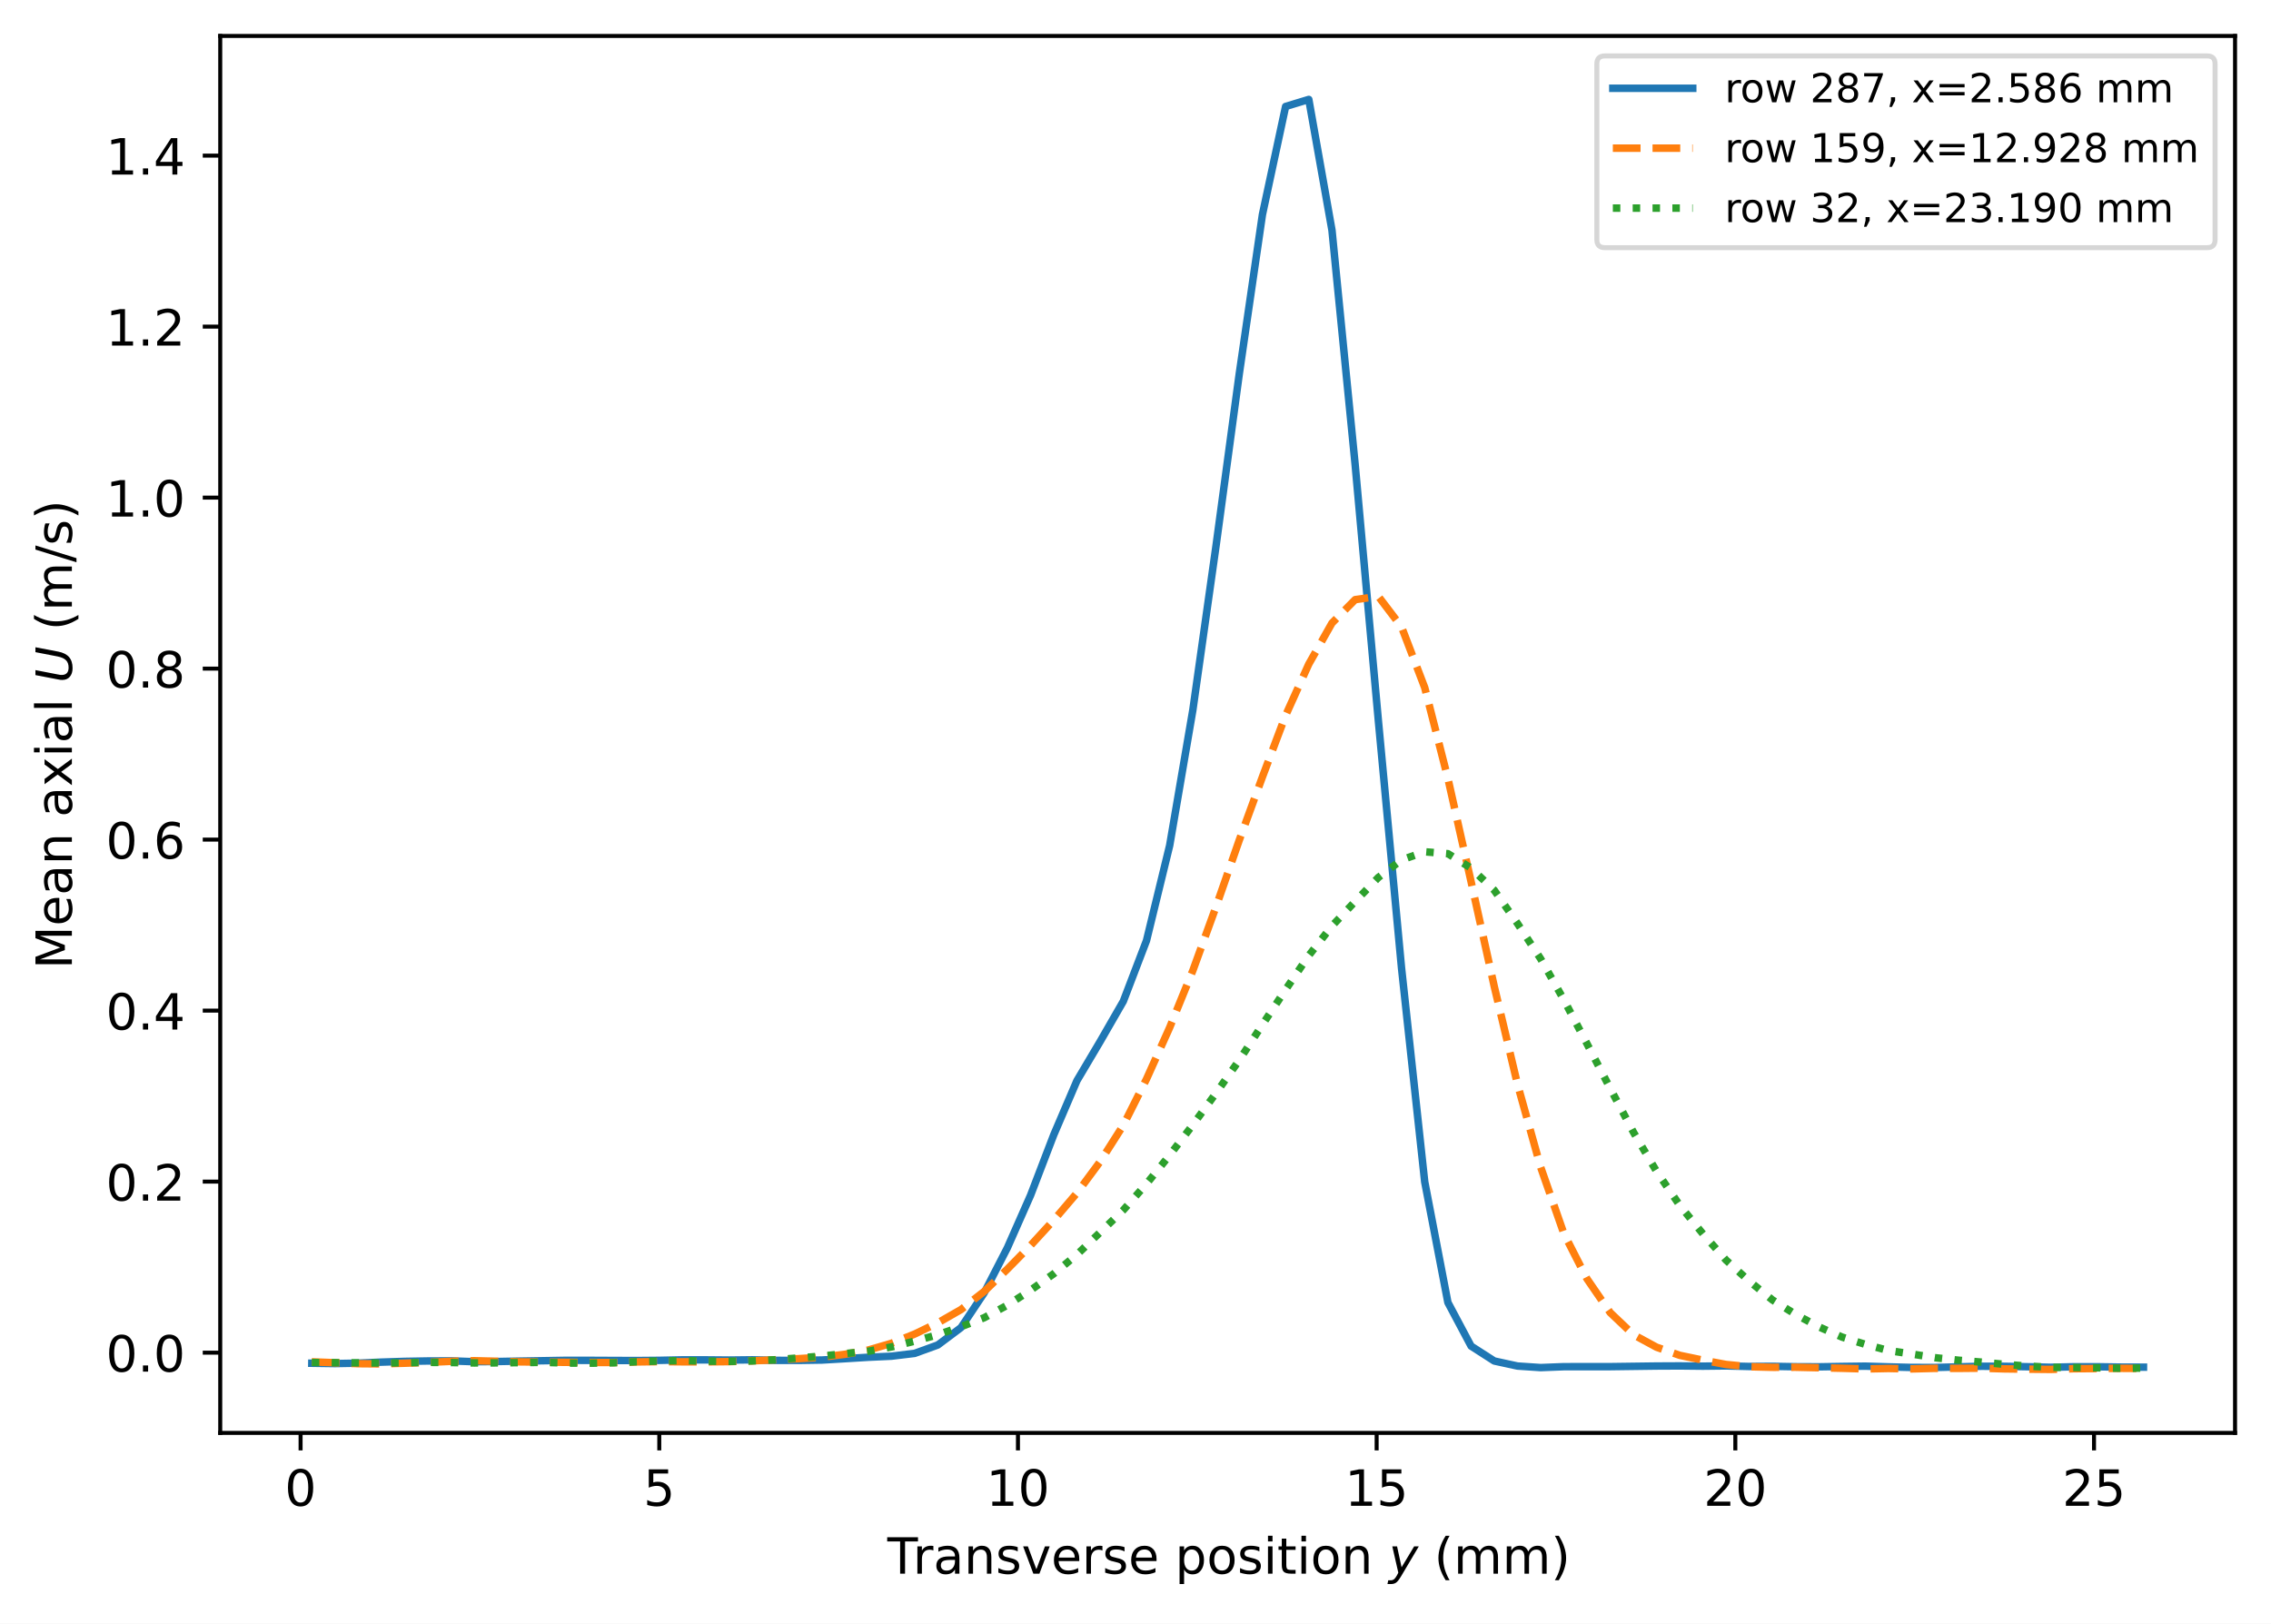
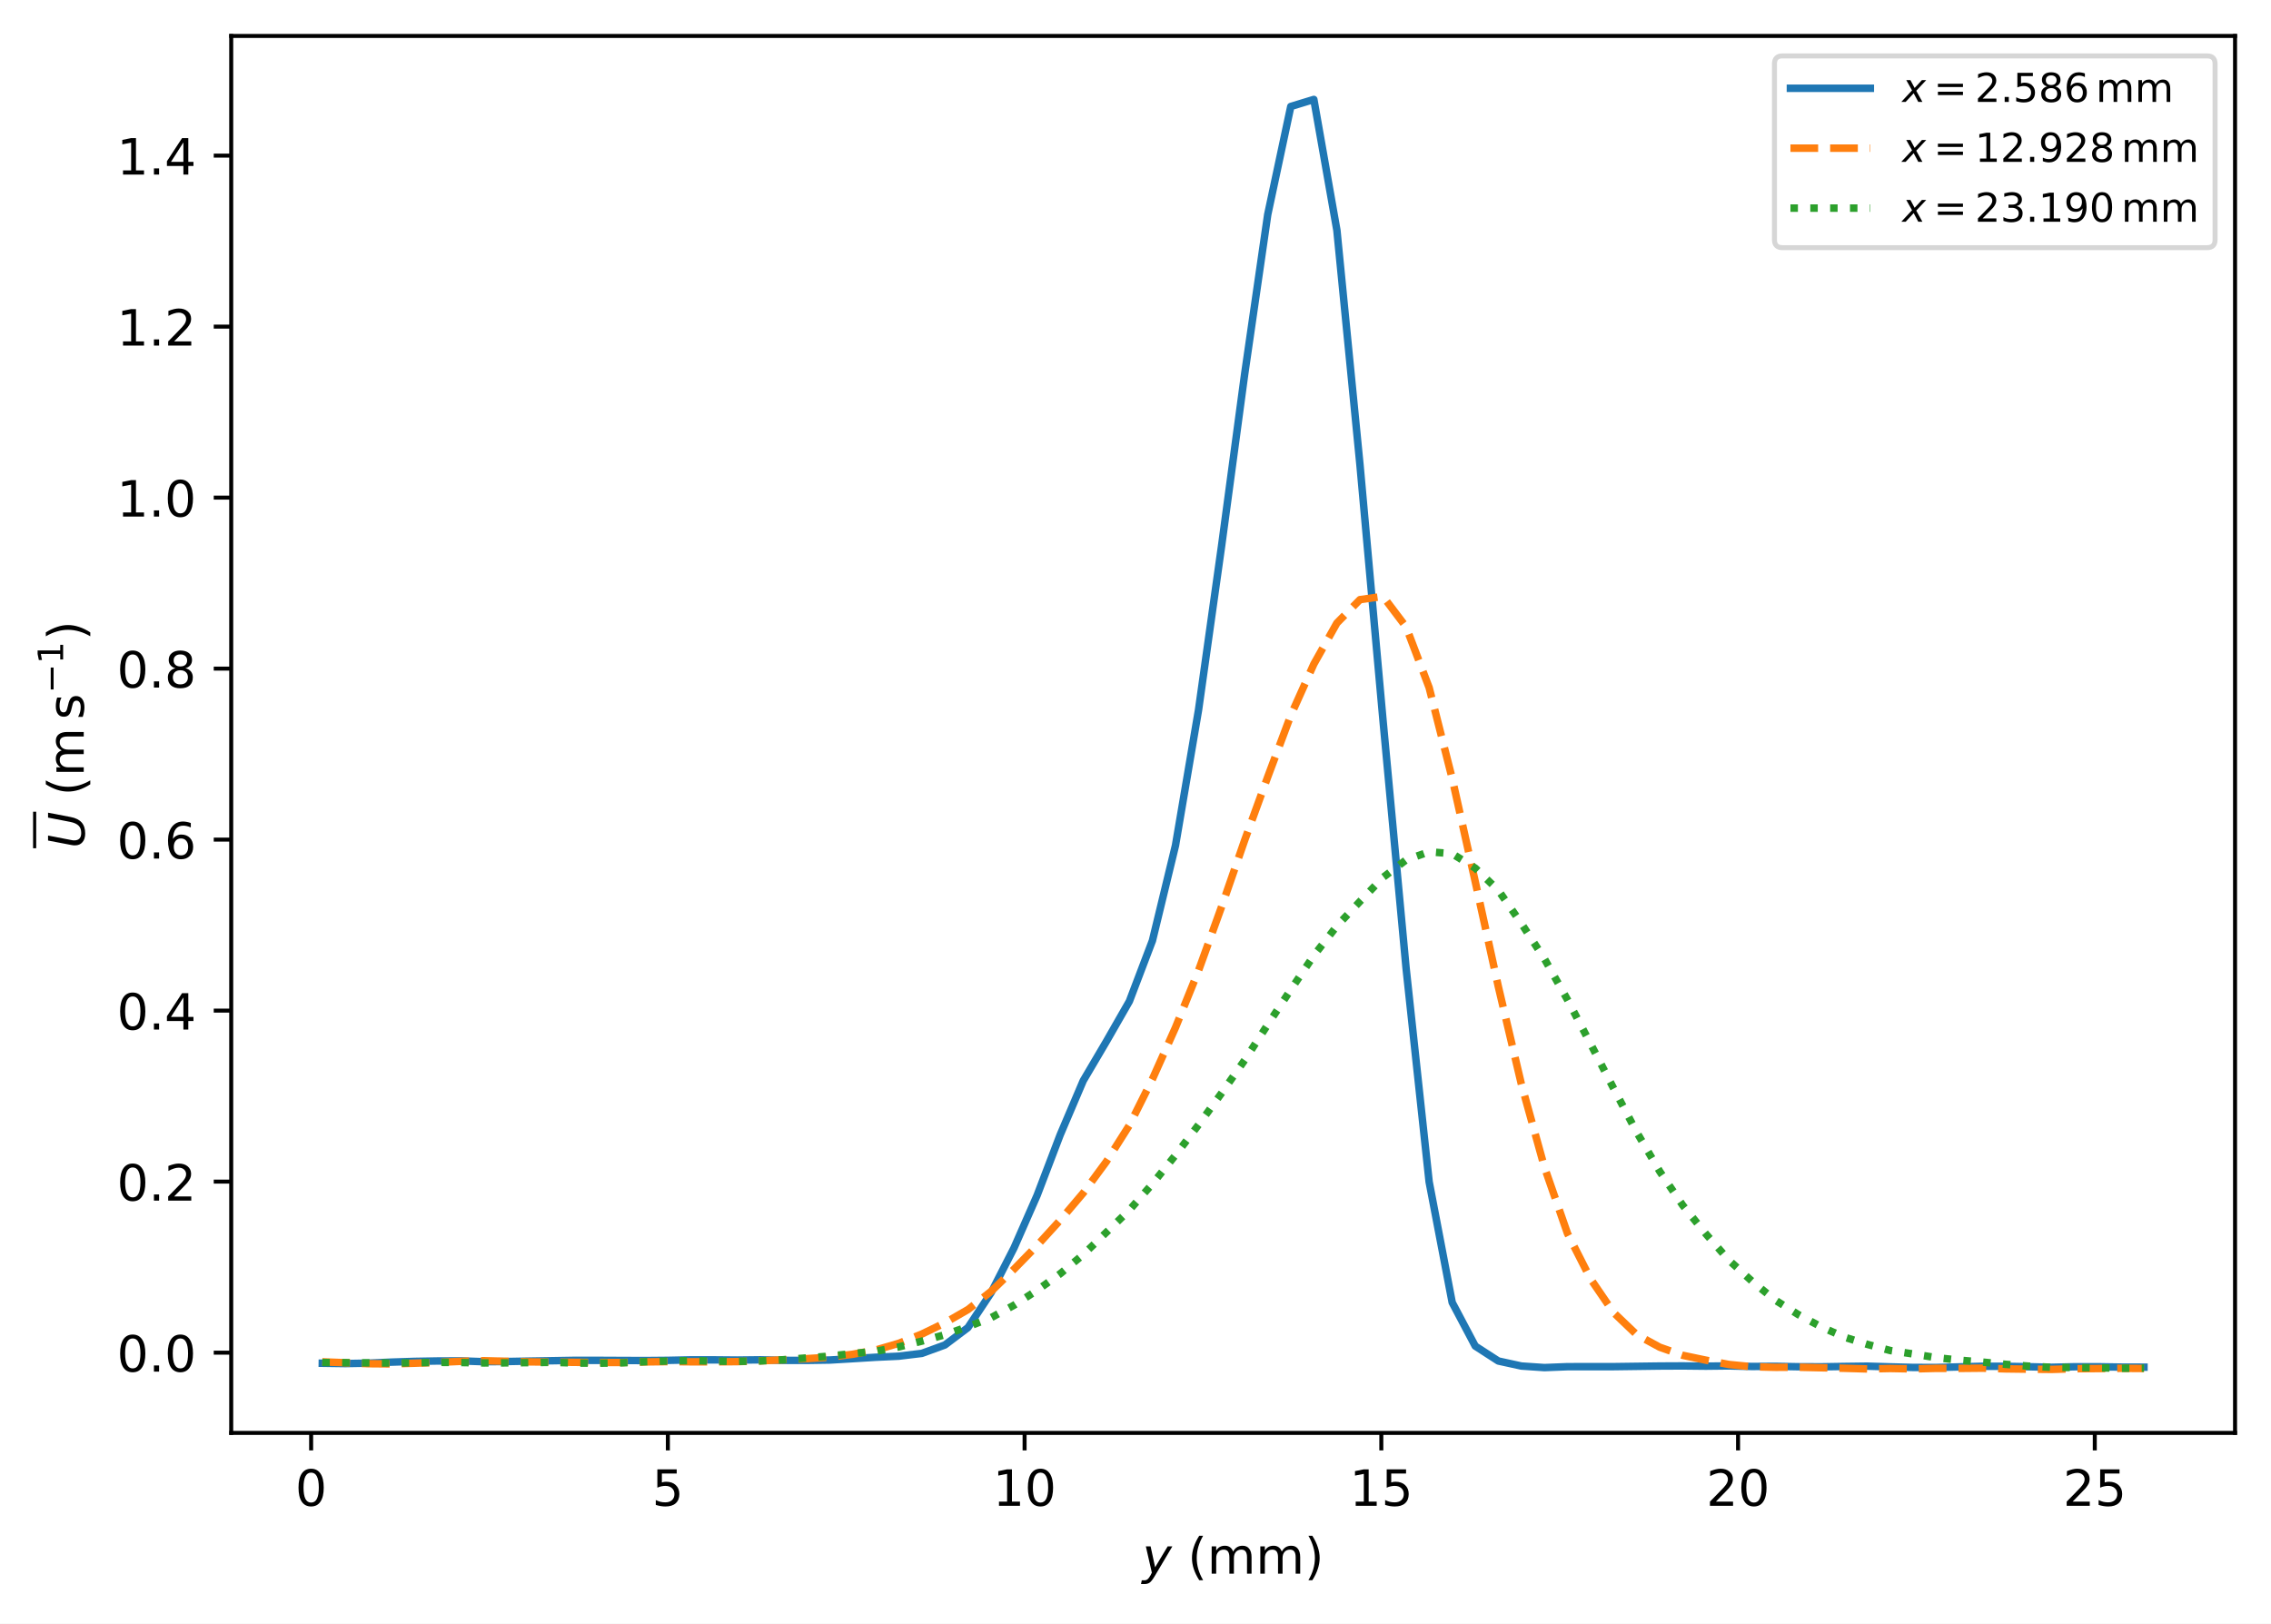
<svg xmlns="http://www.w3.org/2000/svg" xmlns:xlink="http://www.w3.org/1999/xlink" width="454.8pt" height="325.2pt" viewBox="0 0 454.8 325.2" version="1.1">
  <defs>
    <style type="text/css">*{stroke-linejoin: round; stroke-linecap: butt}</style>
  </defs>
  <g id="figure_1">
    <g id="patch_1">
      <path d="M 0 325.2  L 454.8 325.2  L 454.8 0  L 0 0  z " style="fill: #ffffff" />
    </g>
    <g id="axes_1">
      <g id="patch_2">
-         <path d="M 44.105 286.997  L 447.6 286.997  L 447.6 7.2  L 44.105 7.2  z " style="fill: #ffffff" />
+         <path d="M 46.305 286.997  L 447.6 286.997  L 447.6 7.2  L 46.305 7.2  z " style="fill: #ffffff" />
      </g>
      <g id="matplotlib.axis_1">
        <g id="xtick_1">
          <g id="line2d_1">
            <defs>
-               <path id="mcea53515d3" d="M 0 0  L 0 3.5  " style="stroke: #000000; stroke-width: 0.8" />
+               <path id="m4ea909f2cf" d="M 0 0  L 0 3.5  " style="stroke: #000000; stroke-width: 0.8" />
            </defs>
            <g>
-               <use xlink:href="#mcea53515d3" x="60.197" y="286.997" style="stroke: #000000; stroke-width: 0.8" />
+               <use xlink:href="#m4ea909f2cf" x="62.309" y="286.997" style="stroke: #000000; stroke-width: 0.8" />
            </g>
          </g>
          <g id="text_1">
-             <text style="font-size: 10px; font-family: 'DejaVu Sans'; text-anchor: middle" x="60.197" y="301.595" transform="rotate(-0 60.19706 301.5948)">0</text>
+             <text style="font-size: 10px; font-family: 'DejaVu Sans'; text-anchor: middle" x="62.309" y="301.595" transform="rotate(-0 62.30932 301.5948)">0</text>
          </g>
        </g>
        <g id="xtick_2">
          <g id="line2d_2">
            <g>
-               <use xlink:href="#mcea53515d3" x="132.029" y="286.997" style="stroke: #000000; stroke-width: 0.8" />
+               <use xlink:href="#m4ea909f2cf" x="133.749" y="286.997" style="stroke: #000000; stroke-width: 0.8" />
            </g>
          </g>
          <g id="text_2">
-             <text style="font-size: 10px; font-family: 'DejaVu Sans'; text-anchor: middle" x="132.029" y="301.595" transform="rotate(-0 132.0287 301.5948)">5</text>
+             <text style="font-size: 10px; font-family: 'DejaVu Sans'; text-anchor: middle" x="133.749" y="301.595" transform="rotate(-0 133.7493 301.5948)">5</text>
          </g>
        </g>
        <g id="xtick_3">
          <g id="line2d_3">
            <g>
-               <use xlink:href="#mcea53515d3" x="203.86" y="286.997" style="stroke: #000000; stroke-width: 0.8" />
+               <use xlink:href="#m4ea909f2cf" x="205.189" y="286.997" style="stroke: #000000; stroke-width: 0.8" />
            </g>
          </g>
          <g id="text_3">
-             <text style="font-size: 10px; font-family: 'DejaVu Sans'; text-anchor: middle" x="203.86" y="301.595" transform="rotate(-0 203.8604 301.5948)">10</text>
+             <text style="font-size: 10px; font-family: 'DejaVu Sans'; text-anchor: middle" x="205.189" y="301.595" transform="rotate(-0 205.1894 301.5948)">10</text>
          </g>
        </g>
        <g id="xtick_4">
          <g id="line2d_4">
            <g>
-               <use xlink:href="#mcea53515d3" x="275.692" y="286.997" style="stroke: #000000; stroke-width: 0.8" />
+               <use xlink:href="#m4ea909f2cf" x="276.629" y="286.997" style="stroke: #000000; stroke-width: 0.8" />
            </g>
          </g>
          <g id="text_4">
-             <text style="font-size: 10px; font-family: 'DejaVu Sans'; text-anchor: middle" x="275.692" y="301.595" transform="rotate(-0 275.6921 301.5948)">15</text>
+             <text style="font-size: 10px; font-family: 'DejaVu Sans'; text-anchor: middle" x="276.629" y="301.595" transform="rotate(-0 276.6294 301.5948)">15</text>
          </g>
        </g>
        <g id="xtick_5">
          <g id="line2d_5">
            <g>
-               <use xlink:href="#mcea53515d3" x="347.524" y="286.997" style="stroke: #000000; stroke-width: 0.8" />
+               <use xlink:href="#m4ea909f2cf" x="348.069" y="286.997" style="stroke: #000000; stroke-width: 0.8" />
            </g>
          </g>
          <g id="text_5">
-             <text style="font-size: 10px; font-family: 'DejaVu Sans'; text-anchor: middle" x="347.524" y="301.595" transform="rotate(-0 347.5238 301.5948)">20</text>
+             <text style="font-size: 10px; font-family: 'DejaVu Sans'; text-anchor: middle" x="348.069" y="301.595" transform="rotate(-0 348.0694 301.5948)">20</text>
          </g>
        </g>
        <g id="xtick_6">
          <g id="line2d_6">
            <g>
-               <use xlink:href="#mcea53515d3" x="419.355" y="286.997" style="stroke: #000000; stroke-width: 0.8" />
+               <use xlink:href="#m4ea909f2cf" x="419.509" y="286.997" style="stroke: #000000; stroke-width: 0.8" />
            </g>
          </g>
          <g id="text_6">
-             <text style="font-size: 10px; font-family: 'DejaVu Sans'; text-anchor: middle" x="419.355" y="301.595" transform="rotate(-0 419.3554 301.5948)">25</text>
+             <text style="font-size: 10px; font-family: 'DejaVu Sans'; text-anchor: middle" x="419.509" y="301.595" transform="rotate(-0 419.5094 301.5948)">25</text>
          </g>
        </g>
        <g id="text_7">
-           <g transform="translate(177.7025 315.5972)">
-             <text>
-               <tspan x="0" y="-0.406" style="font-size: 10px; font-family: 'DejaVu Sans'">T</tspan>
-               <tspan x="5.108" y="-0.406" style="font-size: 10px; font-family: 'DejaVu Sans'">r</tspan>
-               <tspan x="9.22" y="-0.406" style="font-size: 10px; font-family: 'DejaVu Sans'">a</tspan>
-               <tspan x="15.348" y="-0.406" style="font-size: 10px; font-family: 'DejaVu Sans'">n</tspan>
-               <tspan x="21.686" y="-0.406" style="font-size: 10px; font-family: 'DejaVu Sans'">s</tspan>
-               <tspan x="26.896" y="-0.406" style="font-size: 10px; font-family: 'DejaVu Sans'">v</tspan>
-               <tspan x="32.813" y="-0.406" style="font-size: 10px; font-family: 'DejaVu Sans'">e</tspan>
-               <tspan x="38.966" y="-0.406" style="font-size: 10px; font-family: 'DejaVu Sans'">r</tspan>
-               <tspan x="43.077" y="-0.406" style="font-size: 10px; font-family: 'DejaVu Sans'">s</tspan>
-               <tspan x="48.287" y="-0.406" style="font-size: 10px; font-family: 'DejaVu Sans'">e</tspan>
-               <tspan x="54.439" y="-0.406" style="font-size: 10px; font-family: 'DejaVu Sans'"> </tspan>
-               <tspan x="57.618" y="-0.406" style="font-size: 10px; font-family: 'DejaVu Sans'">p</tspan>
-               <tspan x="63.966" y="-0.406" style="font-size: 10px; font-family: 'DejaVu Sans'">o</tspan>
-               <tspan x="70.084" y="-0.406" style="font-size: 10px; font-family: 'DejaVu Sans'">s</tspan>
-               <tspan x="75.294" y="-0.406" style="font-size: 10px; font-family: 'DejaVu Sans'">i</tspan>
-               <tspan x="78.072" y="-0.406" style="font-size: 10px; font-family: 'DejaVu Sans'">t</tspan>
-               <tspan x="81.993" y="-0.406" style="font-size: 10px; font-family: 'DejaVu Sans'">i</tspan>
-               <tspan x="84.771" y="-0.406" style="font-size: 10px; font-family: 'DejaVu Sans'">o</tspan>
-               <tspan x="90.89" y="-0.406" style="font-size: 10px; font-family: 'DejaVu Sans'">n</tspan>
-               <tspan x="97.228" y="-0.406" style="font-size: 10px; font-family: 'DejaVu Sans'"> </tspan>
-               <tspan x="106.324" y="-0.406" style="font-size: 10px; font-family: 'DejaVu Sans'"> </tspan>
-               <tspan x="109.503" y="-0.406" style="font-size: 10px; font-family: 'DejaVu Sans'">(</tspan>
-               <tspan x="113.404" y="-0.406" style="font-size: 10px; font-family: 'DejaVu Sans'">m</tspan>
-               <tspan x="123.146" y="-0.406" style="font-size: 10px; font-family: 'DejaVu Sans'">m</tspan>
-               <tspan x="132.887" y="-0.406" style="font-size: 10px; font-family: 'DejaVu Sans'">)</tspan>
-               <tspan x="100.406" y="-0.406" style="font-style: oblique; font-size: 10px; font-family: 'DejaVu Sans'">y</tspan>
+           <g transform="translate(228.7525 315.5972)">
+             <text>
+               <tspan x="0" y="-0.406" style="font-style: oblique; font-size: 10px; font-family: 'DejaVu Sans'">y</tspan>
+               <tspan x="5.918" y="-0.406" style="font-size: 10px; font-family: 'DejaVu Sans'"> </tspan>
+               <tspan x="9.097" y="-0.406" style="font-size: 10px; font-family: 'DejaVu Sans'">(</tspan>
+               <tspan x="12.998" y="-0.406" style="font-size: 10px; font-family: 'DejaVu Sans'">m</tspan>
+               <tspan x="22.739" y="-0.406" style="font-size: 10px; font-family: 'DejaVu Sans'">m</tspan>
+               <tspan x="32.48" y="-0.406" style="font-size: 10px; font-family: 'DejaVu Sans'">)</tspan>
            </text>
          </g>
        </g>
      </g>
      <g id="matplotlib.axis_2">
        <g id="ytick_1">
          <g id="line2d_7">
            <defs>
-               <path id="mc60f997429" d="M 0 0  L -3.5 0  " style="stroke: #000000; stroke-width: 0.8" />
+               <path id="mf16b357dfd" d="M 0 0  L -3.5 0  " style="stroke: #000000; stroke-width: 0.8" />
            </defs>
            <g>
-               <use xlink:href="#mc60f997429" x="44.105" y="270.922" style="stroke: #000000; stroke-width: 0.8" />
+               <use xlink:href="#mf16b357dfd" x="46.305" y="270.922" style="stroke: #000000; stroke-width: 0.8" />
            </g>
          </g>
          <g id="text_8">
-             <text style="font-size: 10px; font-family: 'DejaVu Sans'; text-anchor: end" x="37.105" y="274.721" transform="rotate(-0 37.10547 274.7211)">0.0</text>
+             <text style="font-size: 10px; font-family: 'DejaVu Sans'; text-anchor: end" x="39.305" y="274.721" transform="rotate(-0 39.30547 274.7211)">0.0</text>
          </g>
        </g>
        <g id="ytick_2">
          <g id="line2d_8">
            <g>
-               <use xlink:href="#mc60f997429" x="44.105" y="236.671" style="stroke: #000000; stroke-width: 0.8" />
+               <use xlink:href="#mf16b357dfd" x="46.305" y="236.671" style="stroke: #000000; stroke-width: 0.8" />
            </g>
          </g>
          <g id="text_9">
-             <text style="font-size: 10px; font-family: 'DejaVu Sans'; text-anchor: end" x="37.105" y="240.47" transform="rotate(-0 37.10547 240.4698)">0.2</text>
+             <text style="font-size: 10px; font-family: 'DejaVu Sans'; text-anchor: end" x="39.305" y="240.47" transform="rotate(-0 39.30547 240.4698)">0.2</text>
          </g>
        </g>
        <g id="ytick_3">
          <g id="line2d_9">
            <g>
-               <use xlink:href="#mc60f997429" x="44.105" y="202.42" style="stroke: #000000; stroke-width: 0.8" />
+               <use xlink:href="#mf16b357dfd" x="46.305" y="202.42" style="stroke: #000000; stroke-width: 0.8" />
            </g>
          </g>
          <g id="text_10">
-             <text style="font-size: 10px; font-family: 'DejaVu Sans'; text-anchor: end" x="37.105" y="206.218" transform="rotate(-0 37.10547 206.2184)">0.4</text>
+             <text style="font-size: 10px; font-family: 'DejaVu Sans'; text-anchor: end" x="39.305" y="206.218" transform="rotate(-0 39.30547 206.2184)">0.4</text>
          </g>
        </g>
        <g id="ytick_4">
          <g id="line2d_10">
            <g>
-               <use xlink:href="#mc60f997429" x="44.105" y="168.168" style="stroke: #000000; stroke-width: 0.8" />
+               <use xlink:href="#mf16b357dfd" x="46.305" y="168.168" style="stroke: #000000; stroke-width: 0.8" />
            </g>
          </g>
          <g id="text_11">
-             <text style="font-size: 10px; font-family: 'DejaVu Sans'; text-anchor: end" x="37.105" y="171.967" transform="rotate(-0 37.10547 171.9671)">0.6</text>
+             <text style="font-size: 10px; font-family: 'DejaVu Sans'; text-anchor: end" x="39.305" y="171.967" transform="rotate(-0 39.30547 171.9671)">0.6</text>
          </g>
        </g>
        <g id="ytick_5">
          <g id="line2d_11">
            <g>
-               <use xlink:href="#mc60f997429" x="44.105" y="133.917" style="stroke: #000000; stroke-width: 0.8" />
+               <use xlink:href="#mf16b357dfd" x="46.305" y="133.917" style="stroke: #000000; stroke-width: 0.8" />
            </g>
          </g>
          <g id="text_12">
-             <text style="font-size: 10px; font-family: 'DejaVu Sans'; text-anchor: end" x="37.105" y="137.716" transform="rotate(-0 37.10547 137.7158)">0.8</text>
+             <text style="font-size: 10px; font-family: 'DejaVu Sans'; text-anchor: end" x="39.305" y="137.716" transform="rotate(-0 39.30547 137.7158)">0.8</text>
          </g>
        </g>
        <g id="ytick_6">
          <g id="line2d_12">
            <g>
-               <use xlink:href="#mc60f997429" x="44.105" y="99.666" style="stroke: #000000; stroke-width: 0.8" />
+               <use xlink:href="#mf16b357dfd" x="46.305" y="99.666" style="stroke: #000000; stroke-width: 0.8" />
            </g>
          </g>
          <g id="text_13">
-             <text style="font-size: 10px; font-family: 'DejaVu Sans'; text-anchor: end" x="37.105" y="103.464" transform="rotate(-0 37.10547 103.4644)">1.0</text>
+             <text style="font-size: 10px; font-family: 'DejaVu Sans'; text-anchor: end" x="39.305" y="103.464" transform="rotate(-0 39.30547 103.4644)">1.0</text>
          </g>
        </g>
        <g id="ytick_7">
          <g id="line2d_13">
            <g>
-               <use xlink:href="#mc60f997429" x="44.105" y="65.414" style="stroke: #000000; stroke-width: 0.8" />
+               <use xlink:href="#mf16b357dfd" x="46.305" y="65.414" style="stroke: #000000; stroke-width: 0.8" />
            </g>
          </g>
          <g id="text_14">
-             <text style="font-size: 10px; font-family: 'DejaVu Sans'; text-anchor: end" x="37.105" y="69.213" transform="rotate(-0 37.10547 69.21308)">1.2</text>
+             <text style="font-size: 10px; font-family: 'DejaVu Sans'; text-anchor: end" x="39.305" y="69.213" transform="rotate(-0 39.30547 69.21308)">1.2</text>
          </g>
        </g>
        <g id="ytick_8">
          <g id="line2d_14">
            <g>
-               <use xlink:href="#mc60f997429" x="44.105" y="31.163" style="stroke: #000000; stroke-width: 0.8" />
+               <use xlink:href="#mf16b357dfd" x="46.305" y="31.163" style="stroke: #000000; stroke-width: 0.8" />
            </g>
          </g>
          <g id="text_15">
-             <text style="font-size: 10px; font-family: 'DejaVu Sans'; text-anchor: end" x="37.105" y="34.962" transform="rotate(-0 37.10547 34.96173)">1.4</text>
+             <text style="font-size: 10px; font-family: 'DejaVu Sans'; text-anchor: end" x="39.305" y="34.962" transform="rotate(-0 39.30547 34.96173)">1.4</text>
          </g>
        </g>
        <g id="text_16">
-           <g transform="translate(14.8 194.0986) rotate(-90)">
-             <text>
-               <tspan x="0" y="-0.406" style="font-size: 10px; font-family: 'DejaVu Sans'">M</tspan>
-               <tspan x="8.628" y="-0.406" style="font-size: 10px; font-family: 'DejaVu Sans'">e</tspan>
-               <tspan x="14.78" y="-0.406" style="font-size: 10px; font-family: 'DejaVu Sans'">a</tspan>
-               <tspan x="20.908" y="-0.406" style="font-size: 10px; font-family: 'DejaVu Sans'">n</tspan>
-               <tspan x="27.246" y="-0.406" style="font-size: 10px; font-family: 'DejaVu Sans'"> </tspan>
-               <tspan x="30.425" y="-0.406" style="font-size: 10px; font-family: 'DejaVu Sans'">a</tspan>
-               <tspan x="36.553" y="-0.406" style="font-size: 10px; font-family: 'DejaVu Sans'">x</tspan>
-               <tspan x="42.471" y="-0.406" style="font-size: 10px; font-family: 'DejaVu Sans'">i</tspan>
-               <tspan x="45.249" y="-0.406" style="font-size: 10px; font-family: 'DejaVu Sans'">a</tspan>
-               <tspan x="51.377" y="-0.406" style="font-size: 10px; font-family: 'DejaVu Sans'">l</tspan>
-               <tspan x="54.155" y="-0.406" style="font-size: 10px; font-family: 'DejaVu Sans'"> </tspan>
-               <tspan x="64.653" y="-0.406" style="font-size: 10px; font-family: 'DejaVu Sans'"> </tspan>
-               <tspan x="67.832" y="-0.406" style="font-size: 10px; font-family: 'DejaVu Sans'">(</tspan>
-               <tspan x="71.733" y="-0.406" style="font-size: 10px; font-family: 'DejaVu Sans'">m</tspan>
-               <tspan x="81.475" y="-0.406" style="font-size: 10px; font-family: 'DejaVu Sans'">/</tspan>
-               <tspan x="84.844" y="-0.406" style="font-size: 10px; font-family: 'DejaVu Sans'">s</tspan>
-               <tspan x="90.054" y="-0.406" style="font-size: 10px; font-family: 'DejaVu Sans'">)</tspan>
-               <tspan x="57.334" y="-0.406" style="font-style: oblique; font-size: 10px; font-family: 'DejaVu Sans'">U</tspan>
-             </text>
+           <g transform="translate(17 169.8986) rotate(-90)">
+             <text>
+               <tspan x="0" y="-0.078" style="font-style: oblique; font-size: 10px; font-family: 'DejaVu Sans'">U</tspan>
+               <tspan x="7.319" y="-0.228" style="font-size: 10px; font-family: 'DejaVu Sans'"> </tspan>
+               <tspan x="10.498" y="-0.228" style="font-size: 10px; font-family: 'DejaVu Sans'">(</tspan>
+               <tspan x="14.399" y="-0.228" style="font-size: 10px; font-family: 'DejaVu Sans'">m</tspan>
+               <tspan x="25.764" y="-0.228" style="font-size: 10px; font-family: 'DejaVu Sans'">s</tspan>
+               <tspan x="41.662" y="-0.228" style="font-size: 10px; font-family: 'DejaVu Sans'">)</tspan>
+               <tspan x="31.07" y="-4.358" style="font-size: 7px; font-family: 'DejaVu Sans'">−</tspan>
+               <tspan x="36.935" y="-4.358" style="font-size: 7px; font-family: 'DejaVu Sans'">1</tspan>
+             </text>
+             <rect x="0" y="-10.375" width="7.319" height="0.625" />
          </g>
        </g>
      </g>
      <g id="line2d_15">
-         <path d="M 62.446 273.045  L 67.089 273.111  L 71.733 273.027  L 76.376 272.822  L 81.019 272.671  L 85.662 272.59  L 90.305 272.571  L 94.949 272.739  L 99.592 272.7  L 104.235 272.613  L 108.878 272.539  L 113.521 272.459  L 118.165 272.467  L 122.808 272.489  L 127.451 272.506  L 132.094 272.465  L 136.737 272.366  L 141.381 272.371  L 146.024 272.412  L 150.667 272.36  L 155.31 272.471  L 159.953 272.474  L 164.596 272.403  L 169.24 272.131  L 173.883 271.846  L 178.526 271.629  L 183.169 271.072  L 187.812 269.388  L 192.456 265.905  L 197.099 258.948  L 201.742 249.919  L 206.385 239.409  L 211.028 227.298  L 215.672 216.45  L 220.315 208.613  L 224.958 200.55  L 229.601 188.403  L 234.244 169.335  L 238.888 142.18  L 243.531 109.301  L 248.174 74.926  L 252.817 42.982  L 257.46 21.326  L 262.104 19.918  L 266.747 46.12  L 271.39 93.086  L 276.033 144.299  L 280.676 193.898  L 285.32 236.711  L 289.963 260.878  L 294.606 269.61  L 299.249 272.595  L 303.892 273.604  L 308.536 273.917  L 313.179 273.734  L 317.822 273.729  L 322.465 273.726  L 327.108 273.665  L 331.752 273.605  L 336.395 273.583  L 341.038 273.631  L 345.681 273.579  L 350.324 273.694  L 354.968 273.661  L 359.611 273.744  L 364.254 273.763  L 368.897 273.687  L 373.54 273.628  L 378.184 273.771  L 382.827 273.888  L 387.47 273.895  L 392.113 273.776  L 396.756 273.651  L 401.4 273.66  L 406.043 273.745  L 410.686 273.857  L 415.329 273.748  L 419.972 273.748  L 424.616 273.817  L 429.259 273.832  " clip-path="url(#p1ef6ca032c)" style="fill: none; stroke: #1f77b4; stroke-width: 1.5; stroke-linecap: square" />
+         <path d="M 64.546 273.045  L 69.164 273.111  L 73.782 273.027  L 78.4 272.822  L 83.018 272.671  L 87.636 272.59  L 92.253 272.571  L 96.871 272.739  L 101.489 272.7  L 106.107 272.613  L 110.725 272.539  L 115.343 272.459  L 119.961 272.467  L 124.579 272.489  L 129.196 272.506  L 133.814 272.465  L 138.432 272.366  L 143.05 272.371  L 147.668 272.412  L 152.286 272.36  L 156.904 272.471  L 161.522 272.474  L 166.14 272.403  L 170.757 272.131  L 175.375 271.846  L 179.993 271.629  L 184.611 271.072  L 189.229 269.388  L 193.847 265.905  L 198.465 258.948  L 203.083 249.919  L 207.7 239.409  L 212.318 227.298  L 216.936 216.45  L 221.554 208.613  L 226.172 200.55  L 230.79 188.403  L 235.408 169.335  L 240.026 142.18  L 244.644 109.301  L 249.261 74.926  L 253.879 42.982  L 258.497 21.326  L 263.115 19.918  L 267.733 46.12  L 272.351 93.086  L 276.969 144.299  L 281.587 193.898  L 286.205 236.711  L 290.822 260.878  L 295.44 269.61  L 300.058 272.595  L 304.676 273.604  L 309.294 273.917  L 313.912 273.734  L 318.53 273.729  L 323.148 273.726  L 327.765 273.665  L 332.383 273.605  L 337.001 273.583  L 341.619 273.631  L 346.237 273.579  L 350.855 273.694  L 355.473 273.661  L 360.091 273.744  L 364.709 273.763  L 369.326 273.687  L 373.944 273.628  L 378.562 273.771  L 383.18 273.888  L 387.798 273.895  L 392.416 273.776  L 397.034 273.651  L 401.652 273.66  L 406.269 273.745  L 410.887 273.857  L 415.505 273.748  L 420.123 273.748  L 424.741 273.817  L 429.359 273.832  " clip-path="url(#pedc602dcbb)" style="fill: none; stroke: #1f77b4; stroke-width: 1.5; stroke-linecap: square" />
      </g>
      <g id="line2d_16">
-         <path d="M 62.446 272.764  L 67.089 272.942  L 71.733 273.137  L 76.376 273.177  L 81.019 273.04  L 85.662 272.872  L 90.305 272.666  L 94.949 272.537  L 99.592 272.659  L 104.235 272.769  L 108.878 272.813  L 113.521 272.863  L 118.165 272.894  L 122.808 272.9  L 127.451 272.779  L 132.094 272.718  L 136.737 272.758  L 141.381 272.767  L 146.024 272.721  L 150.667 272.567  L 155.31 272.354  L 159.953 272.128  L 164.596 271.833  L 169.24 271.25  L 173.883 270.403  L 178.526 269.053  L 183.169 267.2  L 187.812 264.958  L 192.456 262.297  L 197.099 258.667  L 201.742 254.193  L 206.385 249.458  L 211.028 244.39  L 215.672 238.945  L 220.315 232.675  L 224.958 225.382  L 229.601 216.128  L 234.244 205.802  L 238.888 194.378  L 243.531 181.599  L 248.174 168.294  L 252.817 155.609  L 257.46 143.296  L 262.104 133.006  L 266.747 124.792  L 271.39 120.103  L 276.033 119.448  L 280.676 125.561  L 285.32 137.716  L 289.963 155.914  L 294.606 176.597  L 299.249 197.593  L 303.892 217.14  L 308.536 233.767  L 313.179 247.047  L 317.822 256.145  L 322.465 262.904  L 327.108 267.319  L 331.752 269.835  L 336.395 271.46  L 341.038 272.427  L 345.681 273.296  L 350.324 273.745  L 354.968 273.861  L 359.611 273.845  L 364.254 273.949  L 368.897 274.051  L 373.54 274.186  L 378.184 274.095  L 382.827 274.182  L 387.47 274.065  L 392.113 274.074  L 396.756 274.031  L 401.4 274.174  L 406.043 274.233  L 410.686 274.279  L 415.329 274.143  L 419.972 274.109  L 424.616 274.061  L 429.259 274.094  " clip-path="url(#p1ef6ca032c)" style="fill: none; stroke-dasharray: 5.55,2.4; stroke-dashoffset: 0; stroke: #ff7f0e; stroke-width: 1.5" />
+         <path d="M 64.546 272.764  L 69.164 272.942  L 73.782 273.137  L 78.4 273.177  L 83.018 273.04  L 87.636 272.872  L 92.253 272.666  L 96.871 272.537  L 101.489 272.659  L 106.107 272.769  L 110.725 272.813  L 115.343 272.863  L 119.961 272.894  L 124.579 272.9  L 129.196 272.779  L 133.814 272.718  L 138.432 272.758  L 143.05 272.767  L 147.668 272.721  L 152.286 272.567  L 156.904 272.354  L 161.522 272.128  L 166.14 271.833  L 170.757 271.25  L 175.375 270.403  L 179.993 269.053  L 184.611 267.2  L 189.229 264.958  L 193.847 262.297  L 198.465 258.667  L 203.083 254.193  L 207.7 249.458  L 212.318 244.39  L 216.936 238.945  L 221.554 232.675  L 226.172 225.382  L 230.79 216.128  L 235.408 205.802  L 240.026 194.378  L 244.644 181.599  L 249.261 168.294  L 253.879 155.609  L 258.497 143.296  L 263.115 133.006  L 267.733 124.792  L 272.351 120.103  L 276.969 119.448  L 281.587 125.561  L 286.205 137.716  L 290.822 155.914  L 295.44 176.597  L 300.058 197.593  L 304.676 217.14  L 309.294 233.767  L 313.912 247.047  L 318.53 256.145  L 323.148 262.904  L 327.765 267.319  L 332.383 269.835  L 337.001 271.46  L 341.619 272.427  L 346.237 273.296  L 350.855 273.745  L 355.473 273.861  L 360.091 273.845  L 364.709 273.949  L 369.326 274.051  L 373.944 274.186  L 378.562 274.095  L 383.18 274.182  L 387.798 274.065  L 392.416 274.074  L 397.034 274.031  L 401.652 274.174  L 406.269 274.233  L 410.887 274.279  L 415.505 274.143  L 420.123 274.109  L 424.741 274.061  L 429.359 274.094  " clip-path="url(#pedc602dcbb)" style="fill: none; stroke-dasharray: 5.55,2.4; stroke-dashoffset: 0; stroke: #ff7f0e; stroke-width: 1.5" />
      </g>
      <g id="line2d_17">
-         <path d="M 62.446 272.894  L 67.089 272.93  L 71.733 272.967  L 76.376 272.999  L 81.019 272.958  L 85.662 272.869  L 90.305 272.901  L 94.949 272.986  L 99.592 272.972  L 104.235 272.921  L 108.878 272.865  L 113.521 273.004  L 118.165 273.035  L 122.808 272.964  L 127.451 272.746  L 132.094 272.6  L 136.737 272.518  L 141.381 272.628  L 146.024 272.676  L 150.667 272.586  L 155.31 272.342  L 159.953 271.984  L 164.596 271.616  L 169.24 271.106  L 173.883 270.652  L 178.526 269.782  L 183.169 268.619  L 187.812 267.331  L 192.456 265.729  L 197.099 263.931  L 201.742 261.412  L 206.385 258.423  L 211.028 255.118  L 215.672 251.283  L 220.315 246.833  L 224.958 242.367  L 229.601 237.113  L 234.244 231.362  L 238.888 225.289  L 243.531 218.931  L 248.174 212.34  L 252.817 205.219  L 257.46 198.217  L 262.104 191.376  L 266.747 185.463  L 271.39 180.549  L 276.033 175.745  L 280.676 172.231  L 285.32 170.605  L 289.963 170.987  L 294.606 173.877  L 299.249 178.311  L 303.892 184.957  L 308.536 192.039  L 313.179 200.238  L 317.822 209.057  L 322.465 217.987  L 327.108 226.75  L 331.752 234.62  L 336.395 241.426  L 341.038 247.133  L 345.681 252.405  L 350.324 256.612  L 354.968 260.376  L 359.611 263.275  L 364.254 265.754  L 368.897 267.807  L 373.54 269.26  L 378.184 270.5  L 382.827 271.194  L 387.47 271.931  L 392.113 272.43  L 396.756 272.815  L 401.4 273.264  L 406.043 273.627  L 410.686 273.862  L 415.329 273.9  L 419.972 273.956  L 424.616 274.053  L 429.259 274.015  " clip-path="url(#p1ef6ca032c)" style="fill: none; stroke-dasharray: 1.5,2.475; stroke-dashoffset: 0; stroke: #2ca02c; stroke-width: 1.5" />
+         <path d="M 64.546 272.894  L 69.164 272.93  L 73.782 272.967  L 78.4 272.999  L 83.018 272.958  L 87.636 272.869  L 92.253 272.901  L 96.871 272.986  L 101.489 272.972  L 106.107 272.921  L 110.725 272.865  L 115.343 273.004  L 119.961 273.035  L 124.579 272.964  L 129.196 272.746  L 133.814 272.6  L 138.432 272.518  L 143.05 272.628  L 147.668 272.676  L 152.286 272.586  L 156.904 272.342  L 161.522 271.984  L 166.14 271.616  L 170.757 271.106  L 175.375 270.652  L 179.993 269.782  L 184.611 268.619  L 189.229 267.331  L 193.847 265.729  L 198.465 263.931  L 203.083 261.412  L 207.7 258.423  L 212.318 255.118  L 216.936 251.283  L 221.554 246.833  L 226.172 242.367  L 230.79 237.113  L 235.408 231.362  L 240.026 225.289  L 244.644 218.931  L 249.261 212.34  L 253.879 205.219  L 258.497 198.217  L 263.115 191.376  L 267.733 185.463  L 272.351 180.549  L 276.969 175.745  L 281.587 172.231  L 286.205 170.605  L 290.822 170.987  L 295.44 173.877  L 300.058 178.311  L 304.676 184.957  L 309.294 192.039  L 313.912 200.238  L 318.53 209.057  L 323.148 217.987  L 327.765 226.75  L 332.383 234.62  L 337.001 241.426  L 341.619 247.133  L 346.237 252.405  L 350.855 256.612  L 355.473 260.376  L 360.091 263.275  L 364.709 265.754  L 369.326 267.807  L 373.944 269.26  L 378.562 270.5  L 383.18 271.194  L 387.798 271.931  L 392.416 272.43  L 397.034 272.815  L 401.652 273.264  L 406.269 273.627  L 410.887 273.862  L 415.505 273.9  L 420.123 273.956  L 424.741 274.053  L 429.359 274.015  " clip-path="url(#pedc602dcbb)" style="fill: none; stroke-dasharray: 1.5,2.475; stroke-dashoffset: 0; stroke: #2ca02c; stroke-width: 1.5" />
      </g>
      <g id="patch_3">
-         <path d="M 44.105 286.997  L 44.105 7.2  " style="fill: none; stroke: #000000; stroke-width: 0.8; stroke-linejoin: miter; stroke-linecap: square" />
+         <path d="M 46.305 286.997  L 46.305 7.2  " style="fill: none; stroke: #000000; stroke-width: 0.8; stroke-linejoin: miter; stroke-linecap: square" />
      </g>
      <g id="patch_4">
        <path d="M 447.6 286.997  L 447.6 7.2  " style="fill: none; stroke: #000000; stroke-width: 0.8; stroke-linejoin: miter; stroke-linecap: square" />
      </g>
      <g id="patch_5">
-         <path d="M 44.105 286.997  L 447.6 286.997  " style="fill: none; stroke: #000000; stroke-width: 0.8; stroke-linejoin: miter; stroke-linecap: square" />
+         <path d="M 46.305 286.997  L 447.6 286.997  " style="fill: none; stroke: #000000; stroke-width: 0.8; stroke-linejoin: miter; stroke-linecap: square" />
      </g>
      <g id="patch_6">
-         <path d="M 44.105 7.2  L 447.6 7.2  " style="fill: none; stroke: #000000; stroke-width: 0.8; stroke-linejoin: miter; stroke-linecap: square" />
+         <path d="M 46.305 7.2  L 447.6 7.2  " style="fill: none; stroke: #000000; stroke-width: 0.8; stroke-linejoin: miter; stroke-linecap: square" />
      </g>
      <g id="legend_1">
        <g id="patch_7">
-           <path d="M 321.393 49.602  L 442 49.602  Q 443.6 49.602 443.6 48.002  L 443.6 12.8  Q 443.6 11.2 442 11.2  L 321.393 11.2  Q 319.793 11.2 319.793 12.8  L 319.793 48.002  Q 319.793 49.602 321.393 49.602  z " style="fill: #ffffff; opacity: 0.8; stroke: #cccccc; stroke-linejoin: miter" />
+           <path d="M 356.96 49.602  L 442 49.602  Q 443.6 49.602 443.6 48.002  L 443.6 12.8  Q 443.6 11.2 442 11.2  L 356.96 11.2  Q 355.36 11.2 355.36 12.8  L 355.36 48.002  Q 355.36 49.602 356.96 49.602  z " style="fill: #ffffff; opacity: 0.8; stroke: #cccccc; stroke-linejoin: miter" />
        </g>
        <g id="line2d_18">
-           <path d="M 322.993 17.679  L 330.993 17.679  L 338.993 17.679  " style="fill: none; stroke: #1f77b4; stroke-width: 1.5; stroke-linecap: square" />
+           <path d="M 358.56 17.679  L 366.56 17.679  L 374.56 17.679  " style="fill: none; stroke: #1f77b4; stroke-width: 1.5; stroke-linecap: square" />
        </g>
        <g id="text_17">
-           <text style="font-size: 8px; font-family: 'DejaVu Sans'; text-anchor: start" x="345.393" y="20.479" transform="rotate(-0 345.3933 20.47875)">row 287, x=2.586 mm</text>
+           <g transform="translate(380.9595 20.47875)">
+             <text>
+               <tspan x="0" y="-0.062" style="font-style: oblique; font-size: 8px; font-family: 'DejaVu Sans'">x</tspan>
+               <tspan x="6.293" y="-0.062" style="font-size: 8px; font-family: 'DejaVu Sans'">=</tspan>
+               <tspan x="14.555" y="-0.062" style="font-size: 8px; font-family: 'DejaVu Sans'">2</tspan>
+               <tspan x="19.645" y="-0.062" style="font-size: 8px; font-family: 'DejaVu Sans'">.</tspan>
+               <tspan x="22.188" y="-0.062" style="font-size: 8px; font-family: 'DejaVu Sans'">5</tspan>
+               <tspan x="27.277" y="-0.062" style="font-size: 8px; font-family: 'DejaVu Sans'">8</tspan>
+               <tspan x="32.367" y="-0.062" style="font-size: 8px; font-family: 'DejaVu Sans'">6</tspan>
+               <tspan x="38.756" y="-0.062" style="font-size: 8px; font-family: 'DejaVu Sans'">m</tspan>
+               <tspan x="46.549" y="-0.062" style="font-size: 8px; font-family: 'DejaVu Sans'">m</tspan>
+             </text>
+           </g>
        </g>
        <g id="line2d_19">
-           <path d="M 322.993 29.679  L 330.993 29.679  L 338.993 29.679  " style="fill: none; stroke-dasharray: 5.55,2.4; stroke-dashoffset: 0; stroke: #ff7f0e; stroke-width: 1.5" />
+           <path d="M 358.56 29.679  L 366.56 29.679  L 374.56 29.679  " style="fill: none; stroke-dasharray: 5.55,2.4; stroke-dashoffset: 0; stroke: #ff7f0e; stroke-width: 1.5" />
        </g>
        <g id="text_18">
-           <text style="font-size: 8px; font-family: 'DejaVu Sans'; text-anchor: start" x="345.393" y="32.479" transform="rotate(-0 345.3933 32.47937)">row 159, x=12.928 mm</text>
+           <g transform="translate(380.9595 32.47937)">
+             <text>
+               <tspan x="0" y="-0.062" style="font-style: oblique; font-size: 8px; font-family: 'DejaVu Sans'">x</tspan>
+               <tspan x="6.293" y="-0.062" style="font-size: 8px; font-family: 'DejaVu Sans'">=</tspan>
+               <tspan x="14.555" y="-0.062" style="font-size: 8px; font-family: 'DejaVu Sans'">1</tspan>
+               <tspan x="19.645" y="-0.062" style="font-size: 8px; font-family: 'DejaVu Sans'">2</tspan>
+               <tspan x="24.734" y="-0.062" style="font-size: 8px; font-family: 'DejaVu Sans'">.</tspan>
+               <tspan x="27.277" y="-0.062" style="font-size: 8px; font-family: 'DejaVu Sans'">9</tspan>
+               <tspan x="32.367" y="-0.062" style="font-size: 8px; font-family: 'DejaVu Sans'">2</tspan>
+               <tspan x="37.457" y="-0.062" style="font-size: 8px; font-family: 'DejaVu Sans'">8</tspan>
+               <tspan x="43.846" y="-0.062" style="font-size: 8px; font-family: 'DejaVu Sans'">m</tspan>
+               <tspan x="51.639" y="-0.062" style="font-size: 8px; font-family: 'DejaVu Sans'">m</tspan>
+             </text>
+           </g>
        </g>
        <g id="line2d_20">
-           <path d="M 322.993 41.68  L 330.993 41.68  L 338.993 41.68  " style="fill: none; stroke-dasharray: 1.5,2.475; stroke-dashoffset: 0; stroke: #2ca02c; stroke-width: 1.5" />
+           <path d="M 358.56 41.68  L 366.56 41.68  L 374.56 41.68  " style="fill: none; stroke-dasharray: 1.5,2.475; stroke-dashoffset: 0; stroke: #2ca02c; stroke-width: 1.5" />
        </g>
        <g id="text_19">
-           <text style="font-size: 8px; font-family: 'DejaVu Sans'; text-anchor: start" x="345.393" y="44.48" transform="rotate(-0 345.3933 44.48)">row 32, x=23.190 mm</text>
+           <g transform="translate(380.9595 44.48)">
+             <text>
+               <tspan x="0" y="-0.062" style="font-style: oblique; font-size: 8px; font-family: 'DejaVu Sans'">x</tspan>
+               <tspan x="6.293" y="-0.062" style="font-size: 8px; font-family: 'DejaVu Sans'">=</tspan>
+               <tspan x="14.555" y="-0.062" style="font-size: 8px; font-family: 'DejaVu Sans'">2</tspan>
+               <tspan x="19.645" y="-0.062" style="font-size: 8px; font-family: 'DejaVu Sans'">3</tspan>
+               <tspan x="24.734" y="-0.062" style="font-size: 8px; font-family: 'DejaVu Sans'">.</tspan>
+               <tspan x="27.277" y="-0.062" style="font-size: 8px; font-family: 'DejaVu Sans'">1</tspan>
+               <tspan x="32.367" y="-0.062" style="font-size: 8px; font-family: 'DejaVu Sans'">9</tspan>
+               <tspan x="37.457" y="-0.062" style="font-size: 8px; font-family: 'DejaVu Sans'">0</tspan>
+               <tspan x="43.846" y="-0.062" style="font-size: 8px; font-family: 'DejaVu Sans'">m</tspan>
+               <tspan x="51.639" y="-0.062" style="font-size: 8px; font-family: 'DejaVu Sans'">m</tspan>
+             </text>
+           </g>
        </g>
      </g>
    </g>
  </g>
  <defs>
-     <clipPath id="p1ef6ca032c">
-       <rect x="44.105" y="7.2" width="403.494" height="279.797" />
+     <clipPath id="pedc602dcbb">
+       <rect x="46.305" y="7.2" width="401.294" height="279.797" />
    </clipPath>
  </defs>
</svg>
